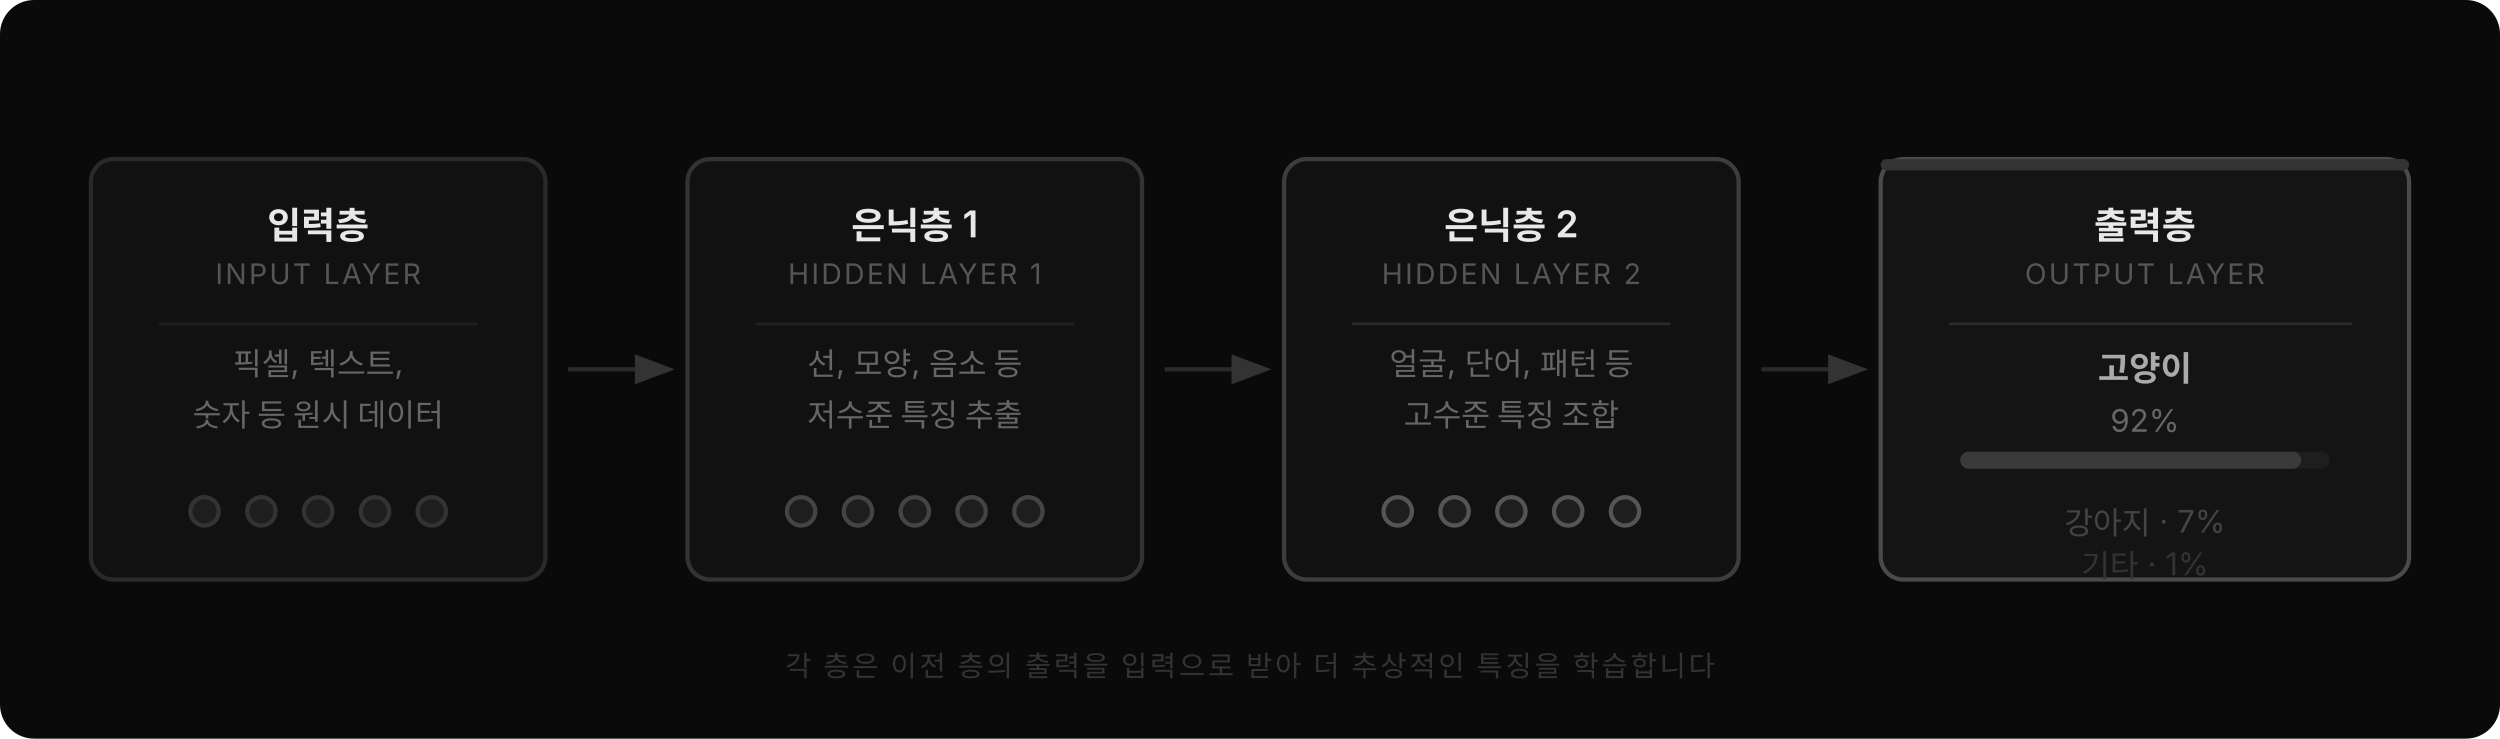
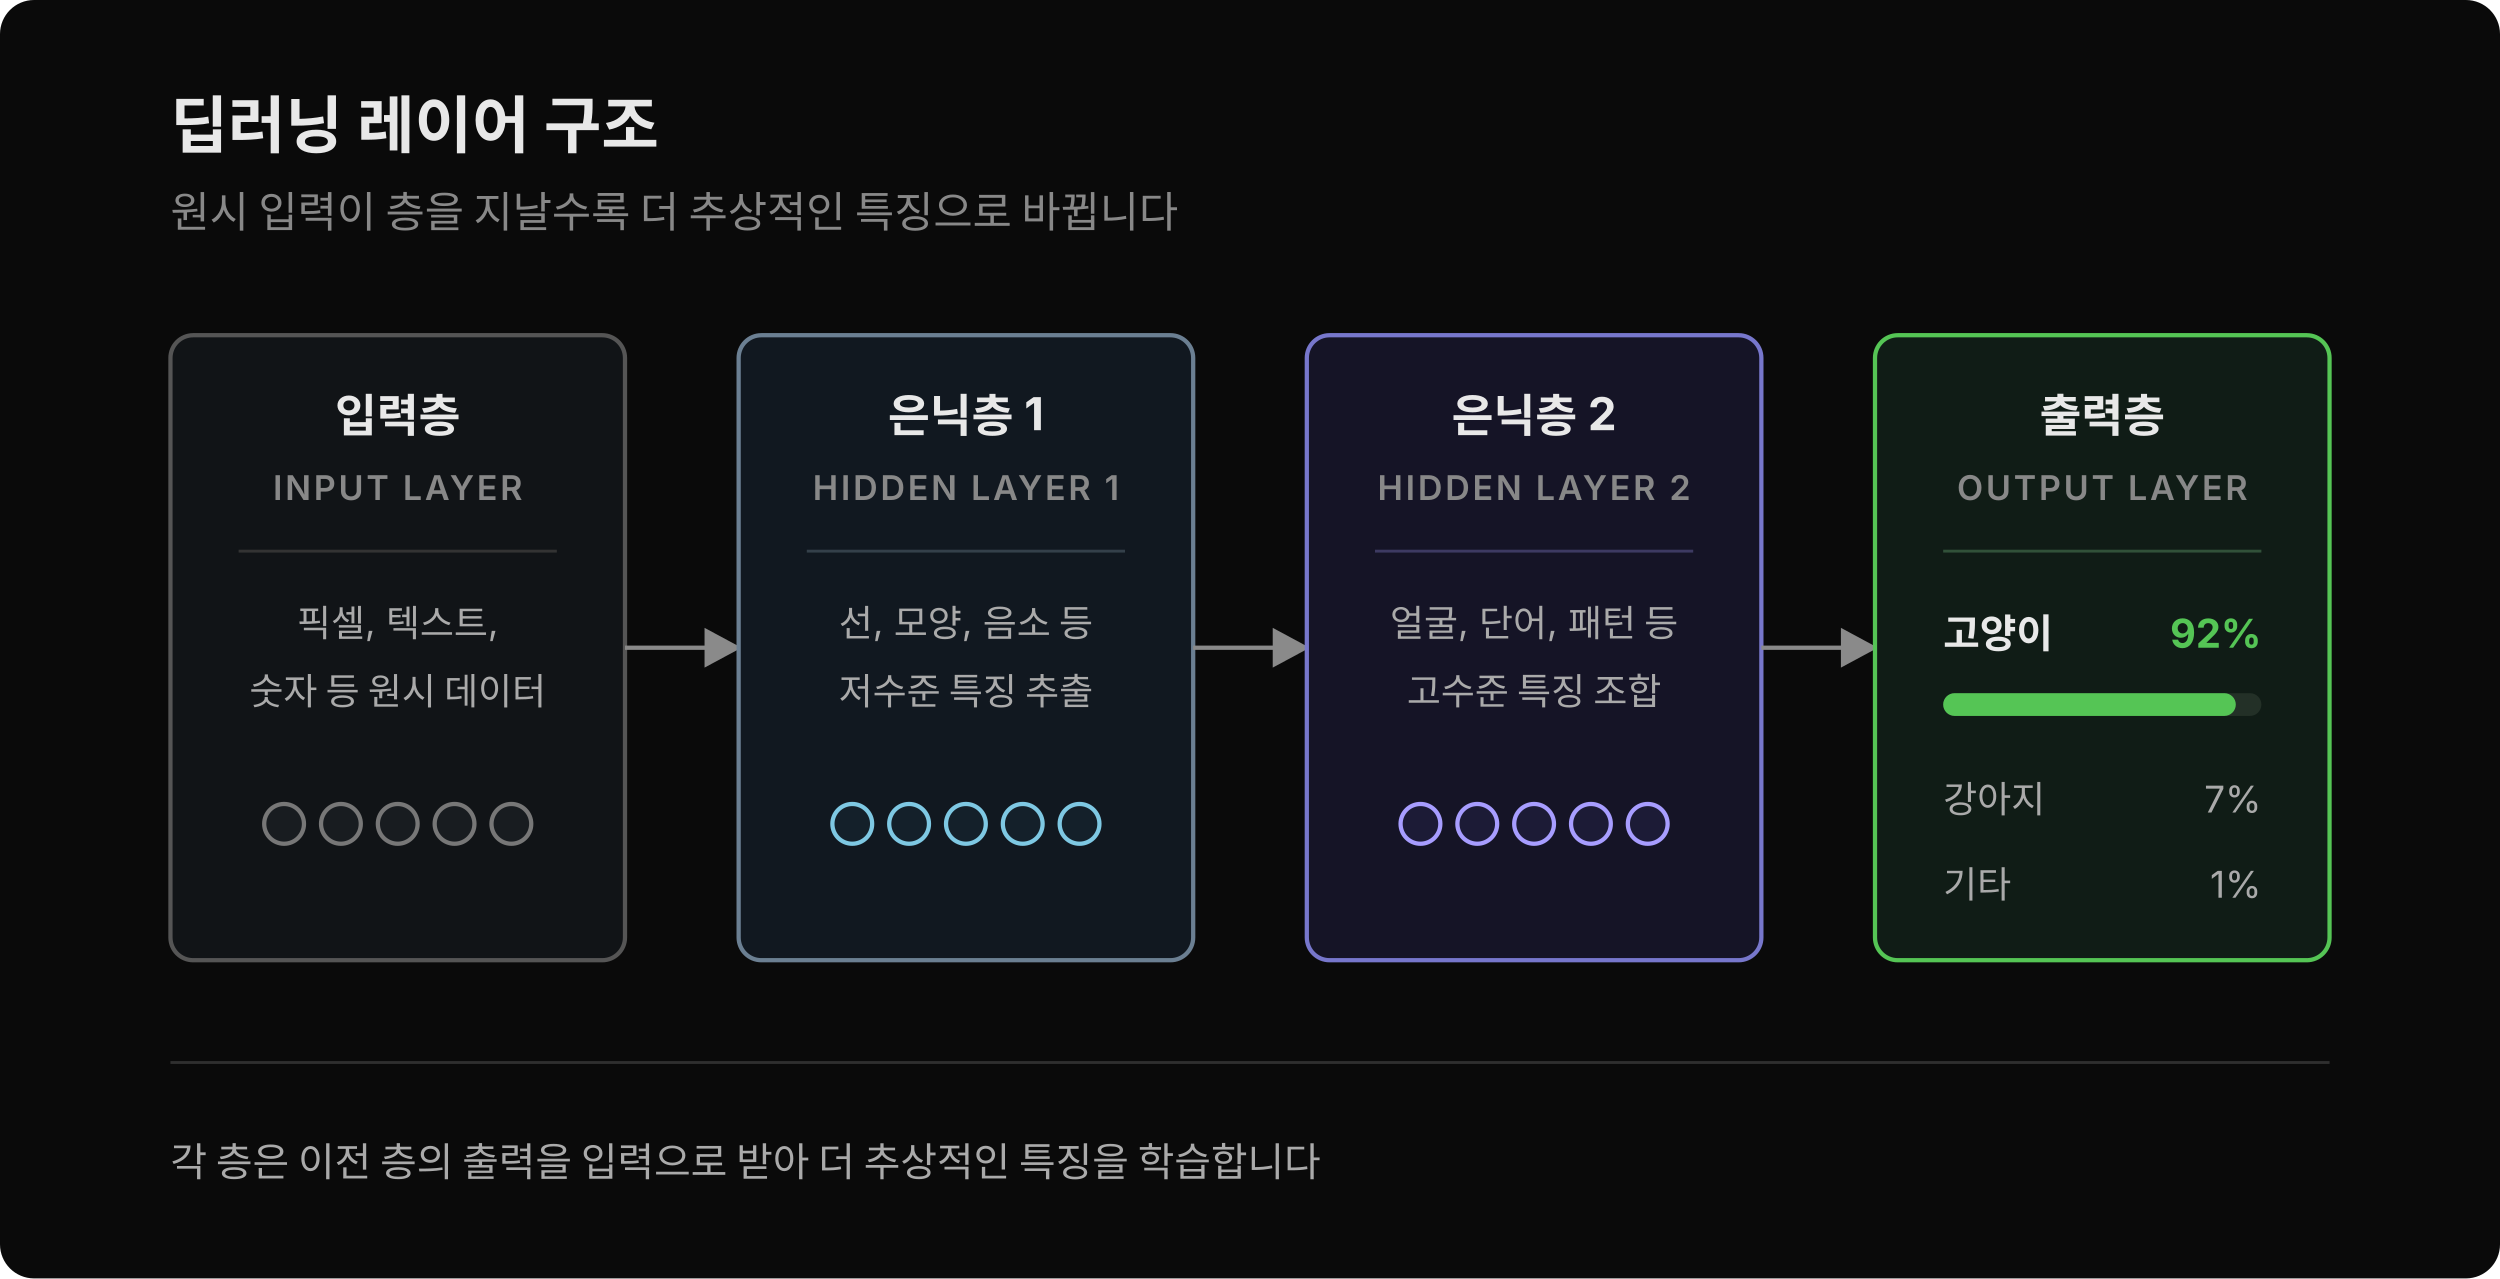
- <svg xmlns="http://www.w3.org/2000/svg" width="880" height="260" viewBox="0 0 880 260">
+ <svg xmlns="http://www.w3.org/2000/svg" width="880" height="450" viewBox="0 0 880 450">
  <defs>
    <style>
-       text { font-family: 'Wanted Sans Variable', 'Wanted Sans', -apple-system, sans-serif; }
-       .layer-title { font-size: 13px; font-weight: 600; fill: #e8e8e8; }
-       .layer-sub { font-size: 10px; fill: #555; letter-spacing: 0.08em; }
-       .layer-desc { font-size: 11px; fill: #666; }
-       .arrow-label { font-size: 10px; fill: #444; }
+       text { font-family: 'Wanted Sans Variable','Wanted Sans',-apple-system,sans-serif; }
+       .layer-title { font-size: 16px; font-weight: 700; fill: #e8e8e8; }
+       .layer-sub { font-size: 12px; font-weight: 600; fill: #888888; letter-spacing: 0.08em; }
+       .layer-desc { font-size: 13px; fill: #aaaaaa; }
    </style>
-     <marker id="arrow" markerWidth="14" markerHeight="14" refX="10.5" refY="5.25" orient="auto" markerUnits="userSpaceOnUse">
-       <path d="M0,0 L0,10.5 L14,5.25 z" fill="#333" />
+     <marker id="layerArrow" viewBox="0 0 14 14" refX="12" refY="7" markerUnits="userSpaceOnUse" markerWidth="14" markerHeight="14" orient="auto">
+       <path d="M 0 0 L 13 7 L 0 14 z" fill="#8a8a8a" />
    </marker>
  </defs>
-   <rect width="880" height="260" fill="#0a0a0a" rx="12" />
-   <rect x="32" y="56" width="160" height="148" rx="8" fill="#111" stroke="#2a2a2a" stroke-width="1.5" />
-   <text x="112" y="84" class="layer-title" text-anchor="middle">입력층</text>
-   <text x="112" y="100" class="layer-sub" text-anchor="middle">INPUT LAYER</text>
-   <line x1="56" y1="114" x2="168" y2="114" stroke="#1e1e1e" stroke-width="1" />
-   <text x="112" y="132" class="layer-desc" text-anchor="middle">픽셀, 텍스트,</text>
-   <text x="112" y="150" class="layer-desc" text-anchor="middle">숫자 등 원시 데이터</text>
-   <circle cx="72" cy="180" r="5" fill="#1e1e1e" stroke="#333" stroke-width="1.5" />
-   <circle cx="92" cy="180" r="5" fill="#1e1e1e" stroke="#333" stroke-width="1.5" />
-   <circle cx="112" cy="180" r="5" fill="#1e1e1e" stroke="#333" stroke-width="1.5" />
-   <circle cx="132" cy="180" r="5" fill="#1e1e1e" stroke="#333" stroke-width="1.5" />
-   <circle cx="152" cy="180" r="5" fill="#1e1e1e" stroke="#333" stroke-width="1.5" />
-   <line x1="200" y1="130" x2="234" y2="130" stroke="#2a2a2a" stroke-width="1.5" marker-end="url(#arrow)" />
-   <rect x="242" y="56" width="160" height="148" rx="8" fill="#111" stroke="#333" stroke-width="1.5" />
-   <text x="322" y="84" class="layer-title" text-anchor="middle">은닉층 1</text>
-   <text x="322" y="100" class="layer-sub" text-anchor="middle">HIDDEN LAYER 1</text>
-   <line x1="266" y1="114" x2="378" y2="114" stroke="#222" stroke-width="1" />
-   <text x="322" y="132" class="layer-desc" text-anchor="middle">선, 모양, 음소 등</text>
-   <text x="322" y="150" class="layer-desc" text-anchor="middle">저수준 특징 추출</text>
-   <circle cx="282" cy="180" r="5" fill="#1e1e1e" stroke="#444" stroke-width="1.5" />
-   <circle cx="302" cy="180" r="5" fill="#1e1e1e" stroke="#444" stroke-width="1.5" />
-   <circle cx="322" cy="180" r="5" fill="#1e1e1e" stroke="#444" stroke-width="1.5" />
-   <circle cx="342" cy="180" r="5" fill="#1e1e1e" stroke="#444" stroke-width="1.5" />
-   <circle cx="362" cy="180" r="5" fill="#1e1e1e" stroke="#444" stroke-width="1.5" />
-   <line x1="410" y1="130" x2="444" y2="130" stroke="#2a2a2a" stroke-width="1.5" marker-end="url(#arrow)" />
-   <rect x="452" y="56" width="160" height="148" rx="8" fill="#111" stroke="#3d3d3d" stroke-width="1.5" />
-   <text x="532" y="84" class="layer-title" text-anchor="middle">은닉층 2</text>
-   <text x="532" y="100" class="layer-sub" text-anchor="middle">HIDDEN LAYER 2</text>
-   <line x1="476" y1="114" x2="588" y2="114" stroke="#2a2a2a" stroke-width="1" />
-   <text x="532" y="132" class="layer-desc" text-anchor="middle">얼굴, 단어, 패턴 등</text>
-   <text x="532" y="150" class="layer-desc" text-anchor="middle">고수준 특징 조합</text>
-   <circle cx="492" cy="180" r="5" fill="#1e1e1e" stroke="#555" stroke-width="1.5" />
-   <circle cx="512" cy="180" r="5" fill="#1e1e1e" stroke="#555" stroke-width="1.5" />
-   <circle cx="532" cy="180" r="5" fill="#1e1e1e" stroke="#555" stroke-width="1.5" />
-   <circle cx="552" cy="180" r="5" fill="#1e1e1e" stroke="#555" stroke-width="1.5" />
-   <circle cx="572" cy="180" r="5" fill="#1e1e1e" stroke="#555" stroke-width="1.5" />
-   <line x1="620" y1="130" x2="654" y2="130" stroke="#2a2a2a" stroke-width="1.5" marker-end="url(#arrow)" />
-   <rect x="662" y="56" width="186" height="148" rx="8" fill="#141414" stroke="#4a4a4a" stroke-width="1.5" />
-   <rect x="662" y="56" width="186" height="4" rx="2" fill="#333" />
-   <text x="755" y="84" class="layer-title" text-anchor="middle">출력층</text>
-   <text x="755" y="100" class="layer-sub" text-anchor="middle">OUTPUT LAYER</text>
-   <line x1="686" y1="114" x2="828" y2="114" stroke="#2a2a2a" stroke-width="1" />
-   <text x="755" y="134" font-size="12" fill="#aaa" text-anchor="middle" font-weight="600">고양이</text>
-   <text x="755" y="152" font-size="11" fill="#666" text-anchor="middle">92%</text>
-   <rect x="690" y="159" width="130" height="6" rx="3" fill="#1e1e1e" />
-   <rect x="690" y="159" width="120" height="6" rx="3" fill="#3a3a3a" />
-   <text x="755" y="188" font-size="11" fill="#444" text-anchor="middle">강아지 · 7%</text>
-   <text x="755" y="203" font-size="11" fill="#333" text-anchor="middle">기타 · 1%</text>
-   <text x="440" y="238" font-size="10" fill="#333" text-anchor="middle" letter-spacing="0.1em">각 층은 이전 층의 출력을 입력으로 받아 더 추상적인 특징을 학습합니다</text>
+   <rect width="880" height="450" fill="#0a0a0a" rx="12" />
+   <text x="60" y="52" font-size="22" font-weight="700" fill="#e8e8e8">딥러닝 레이어 구조</text>
+   <text x="60" y="80" font-size="15" fill="#888888">원시 입력이 층을 지날수록 더 추상적인 특징으로 바뀝니다</text>
+   <rect x="60" y="118" width="160" height="220" rx="8" fill="#111417" stroke="#555555" stroke-width="1.5" />
+   <text x="140" y="152" class="layer-title" text-anchor="middle">입력층</text>
+   <text x="140" y="176" class="layer-sub" text-anchor="middle">INPUT LAYER</text>
+   <line x1="84" y1="194" x2="196" y2="194" stroke="#333333" stroke-width="1" />
+   <text x="140" y="224" class="layer-desc" text-anchor="middle">픽셀, 텍스트,</text>
+   <text x="140" y="248" class="layer-desc" text-anchor="middle">숫자 등 원시 데이터</text>
+   <circle cx="100" cy="290" r="7" fill="#181c20" stroke="#777777" stroke-width="1.5" />
+   <circle cx="120" cy="290" r="7" fill="#181c20" stroke="#777777" stroke-width="1.5" />
+   <circle cx="140" cy="290" r="7" fill="#181c20" stroke="#777777" stroke-width="1.5" />
+   <circle cx="160" cy="290" r="7" fill="#181c20" stroke="#777777" stroke-width="1.5" />
+   <circle cx="180" cy="290" r="7" fill="#181c20" stroke="#777777" stroke-width="1.5" />
+   <line x1="220" y1="228" x2="260" y2="228" stroke="#8a8a8a" stroke-width="1.5" marker-end="url(#layerArrow)" />
+   <rect x="260" y="118" width="160" height="220" rx="8" fill="#111820" stroke="#6b7f92" stroke-width="1.5" />
+   <text x="340" y="152" class="layer-title" text-anchor="middle">은닉층 1</text>
+   <text x="340" y="176" class="layer-sub" text-anchor="middle">HIDDEN LAYER 1</text>
+   <line x1="284" y1="194" x2="396" y2="194" stroke="#34404a" stroke-width="1" />
+   <text x="340" y="224" class="layer-desc" text-anchor="middle">선, 모양, 음소 등</text>
+   <text x="340" y="248" class="layer-desc" text-anchor="middle">저수준 특징 추출</text>
+   <circle cx="300" cy="290" r="7" fill="#14202a" stroke="#7ec8e3" stroke-width="1.5" />
+   <circle cx="320" cy="290" r="7" fill="#14202a" stroke="#7ec8e3" stroke-width="1.5" />
+   <circle cx="340" cy="290" r="7" fill="#14202a" stroke="#7ec8e3" stroke-width="1.5" />
+   <circle cx="360" cy="290" r="7" fill="#14202a" stroke="#7ec8e3" stroke-width="1.5" />
+   <circle cx="380" cy="290" r="7" fill="#14202a" stroke="#7ec8e3" stroke-width="1.5" />
+   <line x1="420" y1="228" x2="460" y2="228" stroke="#8a8a8a" stroke-width="1.5" marker-end="url(#layerArrow)" />
+   <rect x="460" y="118" width="160" height="220" rx="8" fill="#151426" stroke="#7777cc" stroke-width="1.5" />
+   <text x="540" y="152" class="layer-title" text-anchor="middle">은닉층 2</text>
+   <text x="540" y="176" class="layer-sub" text-anchor="middle">HIDDEN LAYER 2</text>
+   <line x1="484" y1="194" x2="596" y2="194" stroke="#3d3a62" stroke-width="1" />
+   <text x="540" y="224" class="layer-desc" text-anchor="middle">얼굴, 단어, 패턴 등</text>
+   <text x="540" y="248" class="layer-desc" text-anchor="middle">고수준 특징 조합</text>
+   <circle cx="500" cy="290" r="7" fill="#1c1b36" stroke="#a79dff" stroke-width="1.5" />
+   <circle cx="520" cy="290" r="7" fill="#1c1b36" stroke="#a79dff" stroke-width="1.5" />
+   <circle cx="540" cy="290" r="7" fill="#1c1b36" stroke="#a79dff" stroke-width="1.5" />
+   <circle cx="560" cy="290" r="7" fill="#1c1b36" stroke="#a79dff" stroke-width="1.5" />
+   <circle cx="580" cy="290" r="7" fill="#1c1b36" stroke="#a79dff" stroke-width="1.5" />
+   <line x1="620" y1="228" x2="660" y2="228" stroke="#8a8a8a" stroke-width="1.5" marker-end="url(#layerArrow)" />
+   <rect x="660" y="118" width="160" height="220" rx="8" fill="#101c16" stroke="#55c555" stroke-width="1.5" />
+   <text x="740" y="152" class="layer-title" text-anchor="middle">출력층</text>
+   <text x="740" y="176" class="layer-sub" text-anchor="middle">OUTPUT LAYER</text>
+   <line x1="684" y1="194" x2="796" y2="194" stroke="#315139" stroke-width="1" />
+   <text x="684" y="228" font-size="14" font-weight="700" fill="#e8e8e8">고양이</text>
+   <text x="796" y="228" font-size="14" font-weight="700" fill="#55c555" text-anchor="end">92%</text>
+   <rect x="684" y="244" width="112" height="8" rx="4" fill="#233027" />
+   <rect x="684" y="244" width="103" height="8" rx="4" fill="#55c555" />
+   <text x="684" y="286" class="layer-desc">강아지</text>
+   <text x="796" y="286" class="layer-desc" text-anchor="end">7%</text>
+   <text x="684" y="316" class="layer-desc">기타</text>
+   <text x="796" y="316" class="layer-desc" text-anchor="end">1%</text>
+   <line x1="60" y1="374" x2="820" y2="374" stroke="#2f2f2f" stroke-width="1" />
+   <text x="60" y="414" font-size="14" fill="#aaaaaa">각 층은 이전 층의 출력을 입력으로 받아 더 추상적인 특징을 학습합니다</text>
</svg>
